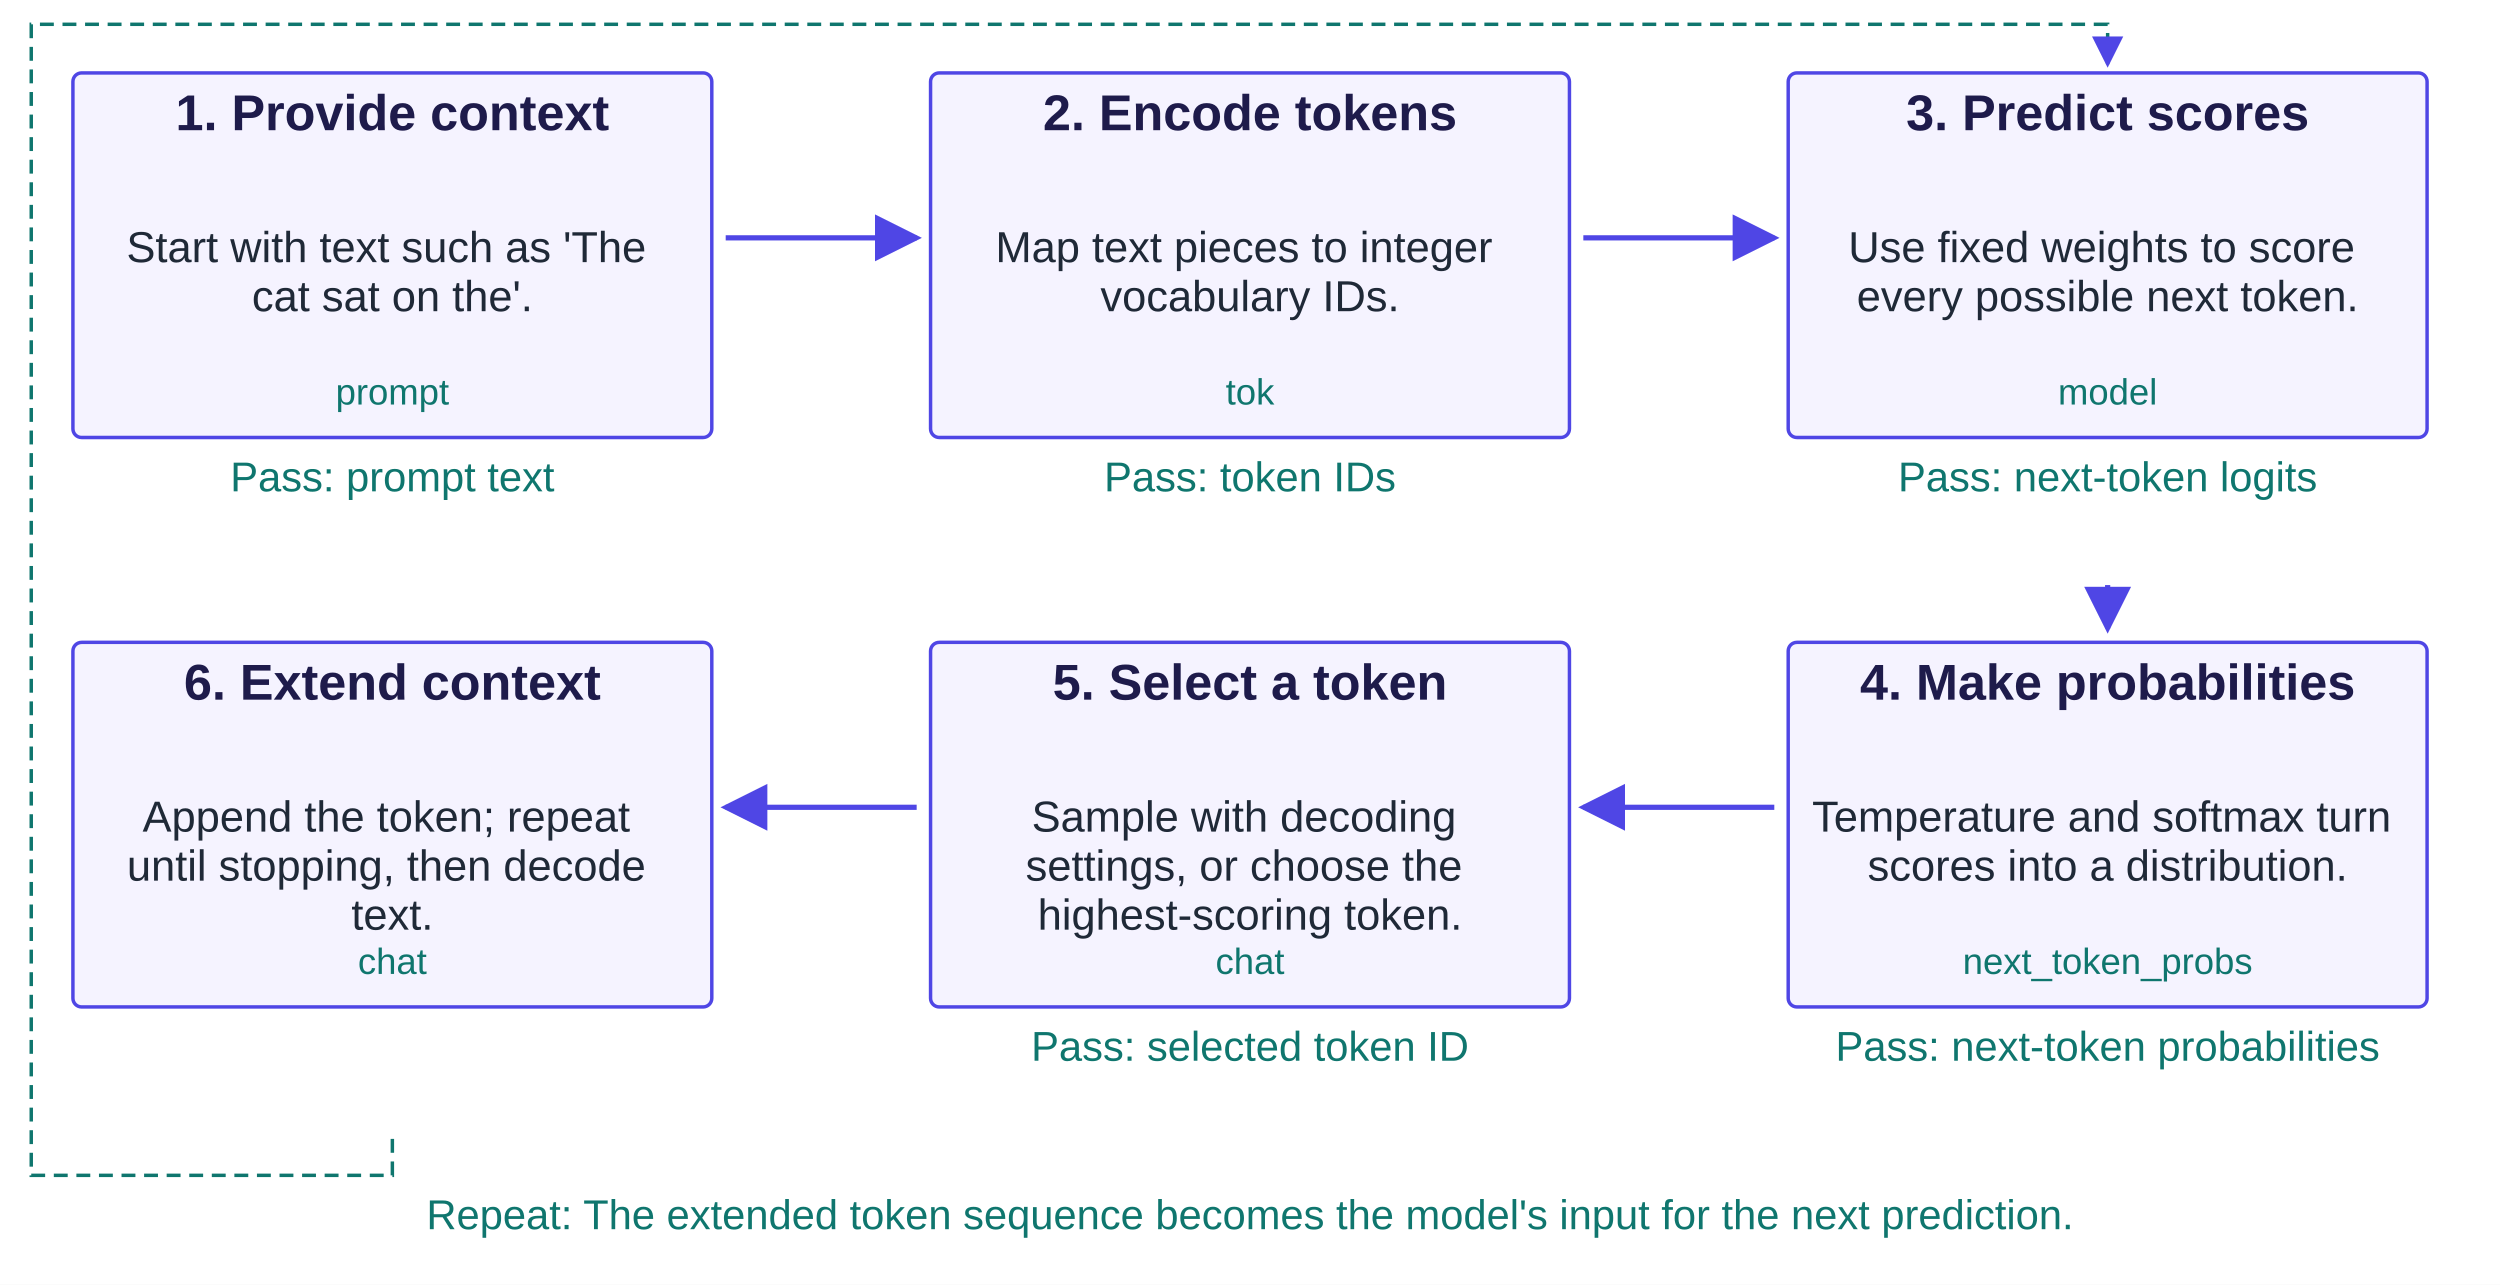
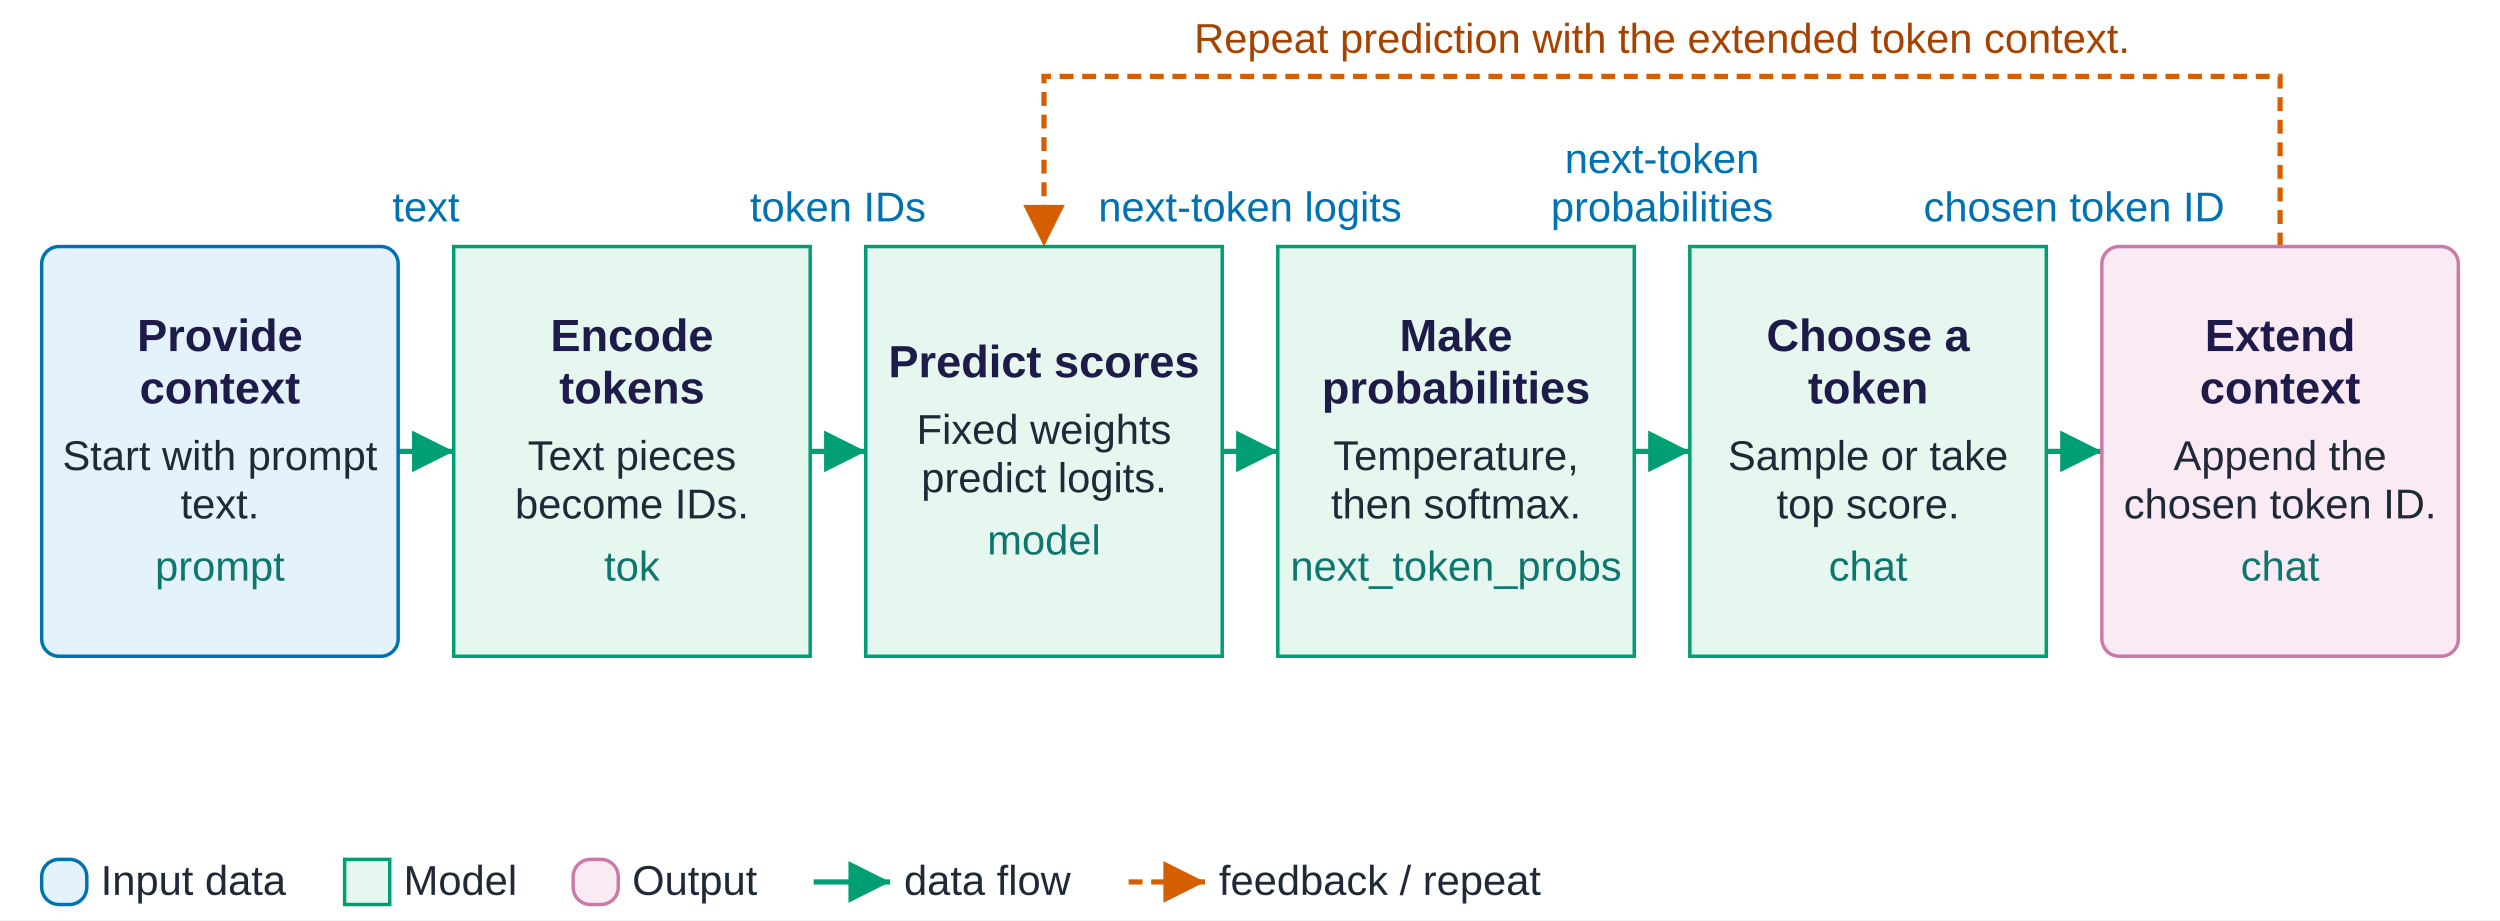
- <svg xmlns="http://www.w3.org/2000/svg" width="1440" height="740">
+ <svg xmlns="http://www.w3.org/2000/svg" width="1440" height="530" role="img">
  <rect width="100%" height="100%" fill="white" />
  <defs>
-     <marker id="arrow" markerWidth="9" markerHeight="9" refX="8" refY="4.5" orient="auto">
-       <path d="M0,0 L9,4.5 L0,9" fill="#4F46E5" />
+     <marker id="arrow009E73" markerWidth="8" markerHeight="8" refX="8" refY="4" orient="auto">
+       <path d="M0,0 L8,4 L0,8" fill="#009E73" />
+     </marker>
+     <marker id="arrowD55E00" markerWidth="8" markerHeight="8" refX="8" refY="4" orient="auto">
+       <path d="M0,0 L8,4 L0,8" fill="#D55E00" />
    </marker>
  </defs>
-   <line x1="418" y1="137" x2="528" y2="137" stroke="#4F46E5" stroke-width="3" marker-end="url(#arrow)" />
-   <line x1="912" y1="137" x2="1022" y2="137" stroke="#4F46E5" stroke-width="3" marker-end="url(#arrow)" />
-   <line x1="1214" y1="337" x2="1214" y2="362" stroke="#4F46E5" stroke-width="3" marker-end="url(#arrow)" />
-   <line x1="1022" y1="465" x2="912" y2="465" stroke="#4F46E5" stroke-width="3" marker-end="url(#arrow)" />
-   <line x1="528" y1="465" x2="418" y2="465" stroke="#4F46E5" stroke-width="3" marker-end="url(#arrow)" />
-   <rect x="42" y="42" width="368" height="210" rx="5" fill="#F5F3FF" stroke="#4F46E5" stroke-width="2" />
-   <text font-family="Calibri,Arial,sans-serif" font-size="29" fill="#1E1B4B" font-weight="700" text-anchor="middle">
-     <tspan x="226" y="75">1. Provide context</tspan>
+   <polyline points="229.333,260 261.333,260" fill="none" stroke="#009E73" stroke-width="3" marker-end="url(#arrow009E73)" />
+   <text font-family="Arial,sans-serif" font-size="24" fill="#0072B2" font-weight="400" text-anchor="middle">
+     <tspan x="245.333" y="127.52">text</tspan>
  </text>
-   <text font-family="Calibri,Arial,sans-serif" font-size="25" fill="#1F2937" font-weight="400" text-anchor="middle">
-     <tspan x="226" y="151">Start with text such as 'The</tspan>
-     <tspan x="226" y="179.25">cat sat on the'.</tspan>
+   <polyline points="466.667,260 498.667,260" fill="none" stroke="#009E73" stroke-width="3" marker-end="url(#arrow009E73)" />
+   <text font-family="Arial,sans-serif" font-size="24" fill="#0072B2" font-weight="400" text-anchor="middle">
+     <tspan x="482.667" y="127.52">token IDs</tspan>
  </text>
-   <text font-family="Calibri,Arial,sans-serif" font-size="21" fill="#0F766E" font-weight="400" text-anchor="middle">
-     <tspan x="226" y="233">prompt</tspan>
+   <polyline points="704,260 736,260" fill="none" stroke="#009E73" stroke-width="3" marker-end="url(#arrow009E73)" />
+   <text font-family="Arial,sans-serif" font-size="24" fill="#0072B2" font-weight="400" text-anchor="middle">
+     <tspan x="720" y="127.52">next-token logits</tspan>
  </text>
-   <text font-family="Calibri,Arial,sans-serif" font-size="24" fill="#0F766E" font-weight="400" text-anchor="middle">
-     <tspan x="226" y="283">Pass: prompt text</tspan>
+   <polyline points="941.333,260 973.333,260" fill="none" stroke="#009E73" stroke-width="3" marker-end="url(#arrow009E73)" />
+   <text font-family="Arial,sans-serif" font-size="24" fill="#0072B2" font-weight="400" text-anchor="middle">
+     <tspan x="957.333" y="99.68">next-token</tspan>
  </text>
-   <rect x="536" y="42" width="368" height="210" rx="5" fill="#F5F3FF" stroke="#4F46E5" stroke-width="2" />
-   <text font-family="Calibri,Arial,sans-serif" font-size="29" fill="#1E1B4B" font-weight="700" text-anchor="middle">
-     <tspan x="720" y="75">2. Encode tokens</tspan>
+   <text font-family="Arial,sans-serif" font-size="24" fill="#0072B2" font-weight="400" text-anchor="middle">
+     <tspan x="957.333" y="127.52">probabilities</tspan>
  </text>
-   <text font-family="Calibri,Arial,sans-serif" font-size="25" fill="#1F2937" font-weight="400" text-anchor="middle">
-     <tspan x="720" y="151">Map text pieces to integer</tspan>
-     <tspan x="720" y="179.25">vocabulary IDs.</tspan>
+   <polyline points="1178.667,260 1210.667,260" fill="none" stroke="#009E73" stroke-width="3" marker-end="url(#arrow009E73)" />
+   <text font-family="Arial,sans-serif" font-size="24" fill="#0072B2" font-weight="400" text-anchor="middle">
+     <tspan x="1194.667" y="127.52">chosen token ID</tspan>
  </text>
-   <text font-family="Calibri,Arial,sans-serif" font-size="21" fill="#0F766E" font-weight="400" text-anchor="middle">
-     <tspan x="720" y="233">tok</tspan>
+   <polyline points="1313.333,142 1313.333,44 601.333,44 601.333,142" fill="none" stroke="#D55E00" stroke-width="3" stroke-dasharray="8 5" marker-end="url(#arrowD55E00)" />
+   <text font-family="Arial,sans-serif" font-size="24" fill="#A64200" font-weight="400" text-anchor="middle">
+     <tspan x="957.333" y="30.44">Repeat prediction with the extended token context.</tspan>
  </text>
-   <text font-family="Calibri,Arial,sans-serif" font-size="24" fill="#0F766E" font-weight="400" text-anchor="middle">
-     <tspan x="720" y="283">Pass: token IDs</tspan>
+   <rect x="24" y="142" width="205.333" height="236" rx="10" fill="#E4F2FB" stroke="#0072B2" stroke-width="2" />
+   <text font-family="Arial,sans-serif" font-size="26" fill="#1E1B4B" font-weight="700" text-anchor="middle">
+     <tspan x="126.667" y="202.22">Provide</tspan>
  </text>
-   <rect x="1030" y="42" width="368" height="210" rx="5" fill="#F5F3FF" stroke="#4F46E5" stroke-width="2" />
-   <text font-family="Calibri,Arial,sans-serif" font-size="29" fill="#1E1B4B" font-weight="700" text-anchor="middle">
-     <tspan x="1214" y="75">3. Predict scores</tspan>
+   <text font-family="Arial,sans-serif" font-size="26" fill="#1E1B4B" font-weight="700" text-anchor="middle">
+     <tspan x="126.667" y="232.38">context</tspan>
  </text>
-   <text font-family="Calibri,Arial,sans-serif" font-size="25" fill="#1F2937" font-weight="400" text-anchor="middle">
-     <tspan x="1214" y="151">Use fixed weights to score</tspan>
-     <tspan x="1214" y="179.25">every possible next token.</tspan>
+   <text font-family="Arial,sans-serif" font-size="24" fill="#1F2937" font-weight="400" text-anchor="middle">
+     <tspan x="126.667" y="270.76">Start with prompt</tspan>
  </text>
-   <text font-family="Calibri,Arial,sans-serif" font-size="21" fill="#0F766E" font-weight="400" text-anchor="middle">
-     <tspan x="1214" y="233">model</tspan>
+   <text font-family="Arial,sans-serif" font-size="24" fill="#1F2937" font-weight="400" text-anchor="middle">
+     <tspan x="126.667" y="298.6">text.</tspan>
  </text>
-   <text font-family="Calibri,Arial,sans-serif" font-size="24" fill="#0F766E" font-weight="400" text-anchor="middle">
-     <tspan x="1214" y="283">Pass: next-token logits</tspan>
+   <text font-family="Arial,sans-serif" font-size="24" fill="#0F766E" font-weight="400" text-anchor="middle">
+     <tspan x="126.667" y="334.44">prompt</tspan>
  </text>
-   <rect x="1030" y="370" width="368" height="210" rx="5" fill="#F5F3FF" stroke="#4F46E5" stroke-width="2" />
-   <text font-family="Calibri,Arial,sans-serif" font-size="29" fill="#1E1B4B" font-weight="700" text-anchor="middle">
-     <tspan x="1214" y="403">4. Make probabilities</tspan>
+   <rect x="261.333" y="142" width="205.333" height="236" rx="0" fill="#E5F7EF" stroke="#009E73" stroke-width="2" />
+   <text font-family="Arial,sans-serif" font-size="26" fill="#1E1B4B" font-weight="700" text-anchor="middle">
+     <tspan x="364" y="202.22">Encode</tspan>
  </text>
-   <text font-family="Calibri,Arial,sans-serif" font-size="25" fill="#1F2937" font-weight="400" text-anchor="middle">
-     <tspan x="1214" y="479">Temperature and softmax turn</tspan>
-     <tspan x="1214" y="507.25">scores into a distribution.</tspan>
+   <text font-family="Arial,sans-serif" font-size="26" fill="#1E1B4B" font-weight="700" text-anchor="middle">
+     <tspan x="364" y="232.38">tokens</tspan>
  </text>
-   <text font-family="Calibri,Arial,sans-serif" font-size="21" fill="#0F766E" font-weight="400" text-anchor="middle">
-     <tspan x="1214" y="561">next_token_probs</tspan>
+   <text font-family="Arial,sans-serif" font-size="24" fill="#1F2937" font-weight="400" text-anchor="middle">
+     <tspan x="364" y="270.76">Text pieces</tspan>
  </text>
-   <text font-family="Calibri,Arial,sans-serif" font-size="24" fill="#0F766E" font-weight="400" text-anchor="middle">
-     <tspan x="1214" y="611">Pass: next-token probabilities</tspan>
+   <text font-family="Arial,sans-serif" font-size="24" fill="#1F2937" font-weight="400" text-anchor="middle">
+     <tspan x="364" y="298.6">become IDs.</tspan>
  </text>
-   <rect x="536" y="370" width="368" height="210" rx="5" fill="#F5F3FF" stroke="#4F46E5" stroke-width="2" />
-   <text font-family="Calibri,Arial,sans-serif" font-size="29" fill="#1E1B4B" font-weight="700" text-anchor="middle">
-     <tspan x="720" y="403">5. Select a token</tspan>
+   <text font-family="Arial,sans-serif" font-size="24" fill="#0F766E" font-weight="400" text-anchor="middle">
+     <tspan x="364" y="334.44">tok</tspan>
  </text>
-   <text font-family="Calibri,Arial,sans-serif" font-size="25" fill="#1F2937" font-weight="400" text-anchor="middle">
-     <tspan x="720" y="479">Sample with decoding</tspan>
-     <tspan x="720" y="507.25">settings, or choose the</tspan>
-     <tspan x="720" y="535.5">highest-scoring token.</tspan>
+   <rect x="498.667" y="142" width="205.333" height="236" rx="0" fill="#E5F7EF" stroke="#009E73" stroke-width="2" />
+   <text font-family="Arial,sans-serif" font-size="26" fill="#1E1B4B" font-weight="700" text-anchor="middle">
+     <tspan x="601.333" y="217.3">Predict scores</tspan>
  </text>
-   <text font-family="Calibri,Arial,sans-serif" font-size="21" fill="#0F766E" font-weight="400" text-anchor="middle">
-     <tspan x="720" y="561">chat</tspan>
+   <text font-family="Arial,sans-serif" font-size="24" fill="#1F2937" font-weight="400" text-anchor="middle">
+     <tspan x="601.333" y="255.68">Fixed weights</tspan>
  </text>
-   <text font-family="Calibri,Arial,sans-serif" font-size="24" fill="#0F766E" font-weight="400" text-anchor="middle">
-     <tspan x="720" y="611">Pass: selected token ID</tspan>
+   <text font-family="Arial,sans-serif" font-size="24" fill="#1F2937" font-weight="400" text-anchor="middle">
+     <tspan x="601.333" y="283.52">predict logits.</tspan>
  </text>
-   <rect x="42" y="370" width="368" height="210" rx="5" fill="#F5F3FF" stroke="#4F46E5" stroke-width="2" />
-   <text font-family="Calibri,Arial,sans-serif" font-size="29" fill="#1E1B4B" font-weight="700" text-anchor="middle">
-     <tspan x="226" y="403">6. Extend context</tspan>
+   <text font-family="Arial,sans-serif" font-size="24" fill="#0F766E" font-weight="400" text-anchor="middle">
+     <tspan x="601.333" y="319.36">model</tspan>
  </text>
-   <text font-family="Calibri,Arial,sans-serif" font-size="25" fill="#1F2937" font-weight="400" text-anchor="middle">
-     <tspan x="226" y="479">Append the token; repeat</tspan>
-     <tspan x="226" y="507.25">until stopping, then decode</tspan>
-     <tspan x="226" y="535.5">text.</tspan>
+   <rect x="736" y="142" width="205.333" height="236" rx="0" fill="#E5F7EF" stroke="#009E73" stroke-width="2" />
+   <text font-family="Arial,sans-serif" font-size="26" fill="#1E1B4B" font-weight="700" text-anchor="middle">
+     <tspan x="838.667" y="202.22">Make</tspan>
  </text>
-   <text font-family="Calibri,Arial,sans-serif" font-size="21" fill="#0F766E" font-weight="400" text-anchor="middle">
-     <tspan x="226" y="561">chat</tspan>
+   <text font-family="Arial,sans-serif" font-size="26" fill="#1E1B4B" font-weight="700" text-anchor="middle">
+     <tspan x="838.667" y="232.38">probabilities</tspan>
  </text>
-   <path d="M226,656 V677 H18 V14 H1214 V37" fill="none" stroke="#0F766E" stroke-width="2" stroke-dasharray="8 5" marker-end="url(#arrow)" />
-   <text font-family="Calibri,Arial,sans-serif" font-size="24" fill="#0F766E" font-weight="400" text-anchor="middle">
-     <tspan x="720" y="708">Repeat: The extended token sequence becomes the model's input for the next prediction.</tspan>
+   <text font-family="Arial,sans-serif" font-size="24" fill="#1F2937" font-weight="400" text-anchor="middle">
+     <tspan x="838.667" y="270.76">Temperature,</tspan>
+   </text>
+   <text font-family="Arial,sans-serif" font-size="24" fill="#1F2937" font-weight="400" text-anchor="middle">
+     <tspan x="838.667" y="298.6">then softmax.</tspan>
+   </text>
+   <text font-family="Arial,sans-serif" font-size="24" fill="#0F766E" font-weight="400" text-anchor="middle">
+     <tspan x="838.667" y="334.44">next_token_probs</tspan>
+   </text>
+   <rect x="973.333" y="142" width="205.333" height="236" rx="0" fill="#E5F7EF" stroke="#009E73" stroke-width="2" />
+   <text font-family="Arial,sans-serif" font-size="26" fill="#1E1B4B" font-weight="700" text-anchor="middle">
+     <tspan x="1076" y="202.22">Choose a</tspan>
+   </text>
+   <text font-family="Arial,sans-serif" font-size="26" fill="#1E1B4B" font-weight="700" text-anchor="middle">
+     <tspan x="1076" y="232.38">token</tspan>
+   </text>
+   <text font-family="Arial,sans-serif" font-size="24" fill="#1F2937" font-weight="400" text-anchor="middle">
+     <tspan x="1076" y="270.76">Sample or take</tspan>
+   </text>
+   <text font-family="Arial,sans-serif" font-size="24" fill="#1F2937" font-weight="400" text-anchor="middle">
+     <tspan x="1076" y="298.6">top score.</tspan>
+   </text>
+   <text font-family="Arial,sans-serif" font-size="24" fill="#0F766E" font-weight="400" text-anchor="middle">
+     <tspan x="1076" y="334.44">chat</tspan>
+   </text>
+   <rect x="1210.667" y="142" width="205.333" height="236" rx="10" fill="#F9EAF4" stroke="#CC79A7" stroke-width="2" />
+   <text font-family="Arial,sans-serif" font-size="26" fill="#1E1B4B" font-weight="700" text-anchor="middle">
+     <tspan x="1313.333" y="202.22">Extend</tspan>
+   </text>
+   <text font-family="Arial,sans-serif" font-size="26" fill="#1E1B4B" font-weight="700" text-anchor="middle">
+     <tspan x="1313.333" y="232.38">context</tspan>
+   </text>
+   <text font-family="Arial,sans-serif" font-size="24" fill="#1F2937" font-weight="400" text-anchor="middle">
+     <tspan x="1313.333" y="270.76">Append the</tspan>
+   </text>
+   <text font-family="Arial,sans-serif" font-size="24" fill="#1F2937" font-weight="400" text-anchor="middle">
+     <tspan x="1313.333" y="298.6">chosen token ID.</tspan>
+   </text>
+   <text font-family="Arial,sans-serif" font-size="24" fill="#0F766E" font-weight="400" text-anchor="middle">
+     <tspan x="1313.333" y="334.44">chat</tspan>
+   </text>
+   <rect x="24" y="495" width="26" height="26" rx="10" fill="#E4F2FB" stroke="#0072B2" stroke-width="2" />
+   <text font-family="Arial,sans-serif" font-size="24" fill="#1F2937" font-weight="400" text-anchor="start">
+     <tspan x="58" y="515.44">Input data</tspan>
+   </text>
+   <rect x="198.488" y="495" width="26" height="26" rx="0" fill="#E5F7EF" stroke="#009E73" stroke-width="2" />
+   <text font-family="Arial,sans-serif" font-size="24" fill="#1F2937" font-weight="400" text-anchor="start">
+     <tspan x="232.488" y="515.44">Model</tspan>
+   </text>
+   <rect x="330.128" y="495" width="26" height="26" rx="10" fill="#F9EAF4" stroke="#CC79A7" stroke-width="2" />
+   <text font-family="Arial,sans-serif" font-size="24" fill="#1F2937" font-weight="400" text-anchor="start">
+     <tspan x="364.128" y="515.44">Output</tspan>
+   </text>
+   <polyline points="468.697,508 512.697,508" fill="none" stroke="#009E73" stroke-width="3" marker-end="url(#arrow009E73)" />
+   <text font-family="Arial,sans-serif" font-size="24" fill="#1F2937" font-weight="400" text-anchor="start">
+     <tspan x="520.697" y="515.44">data flow</tspan>
+   </text>
+   <polyline points="650.107,508 694.107,508" fill="none" stroke="#D55E00" stroke-width="3" stroke-dasharray="8 5" marker-end="url(#arrowD55E00)" />
+   <text font-family="Arial,sans-serif" font-size="24" fill="#1F2937" font-weight="400" text-anchor="start">
+     <tspan x="702.107" y="515.44">feedback / repeat</tspan>
  </text>
</svg>
